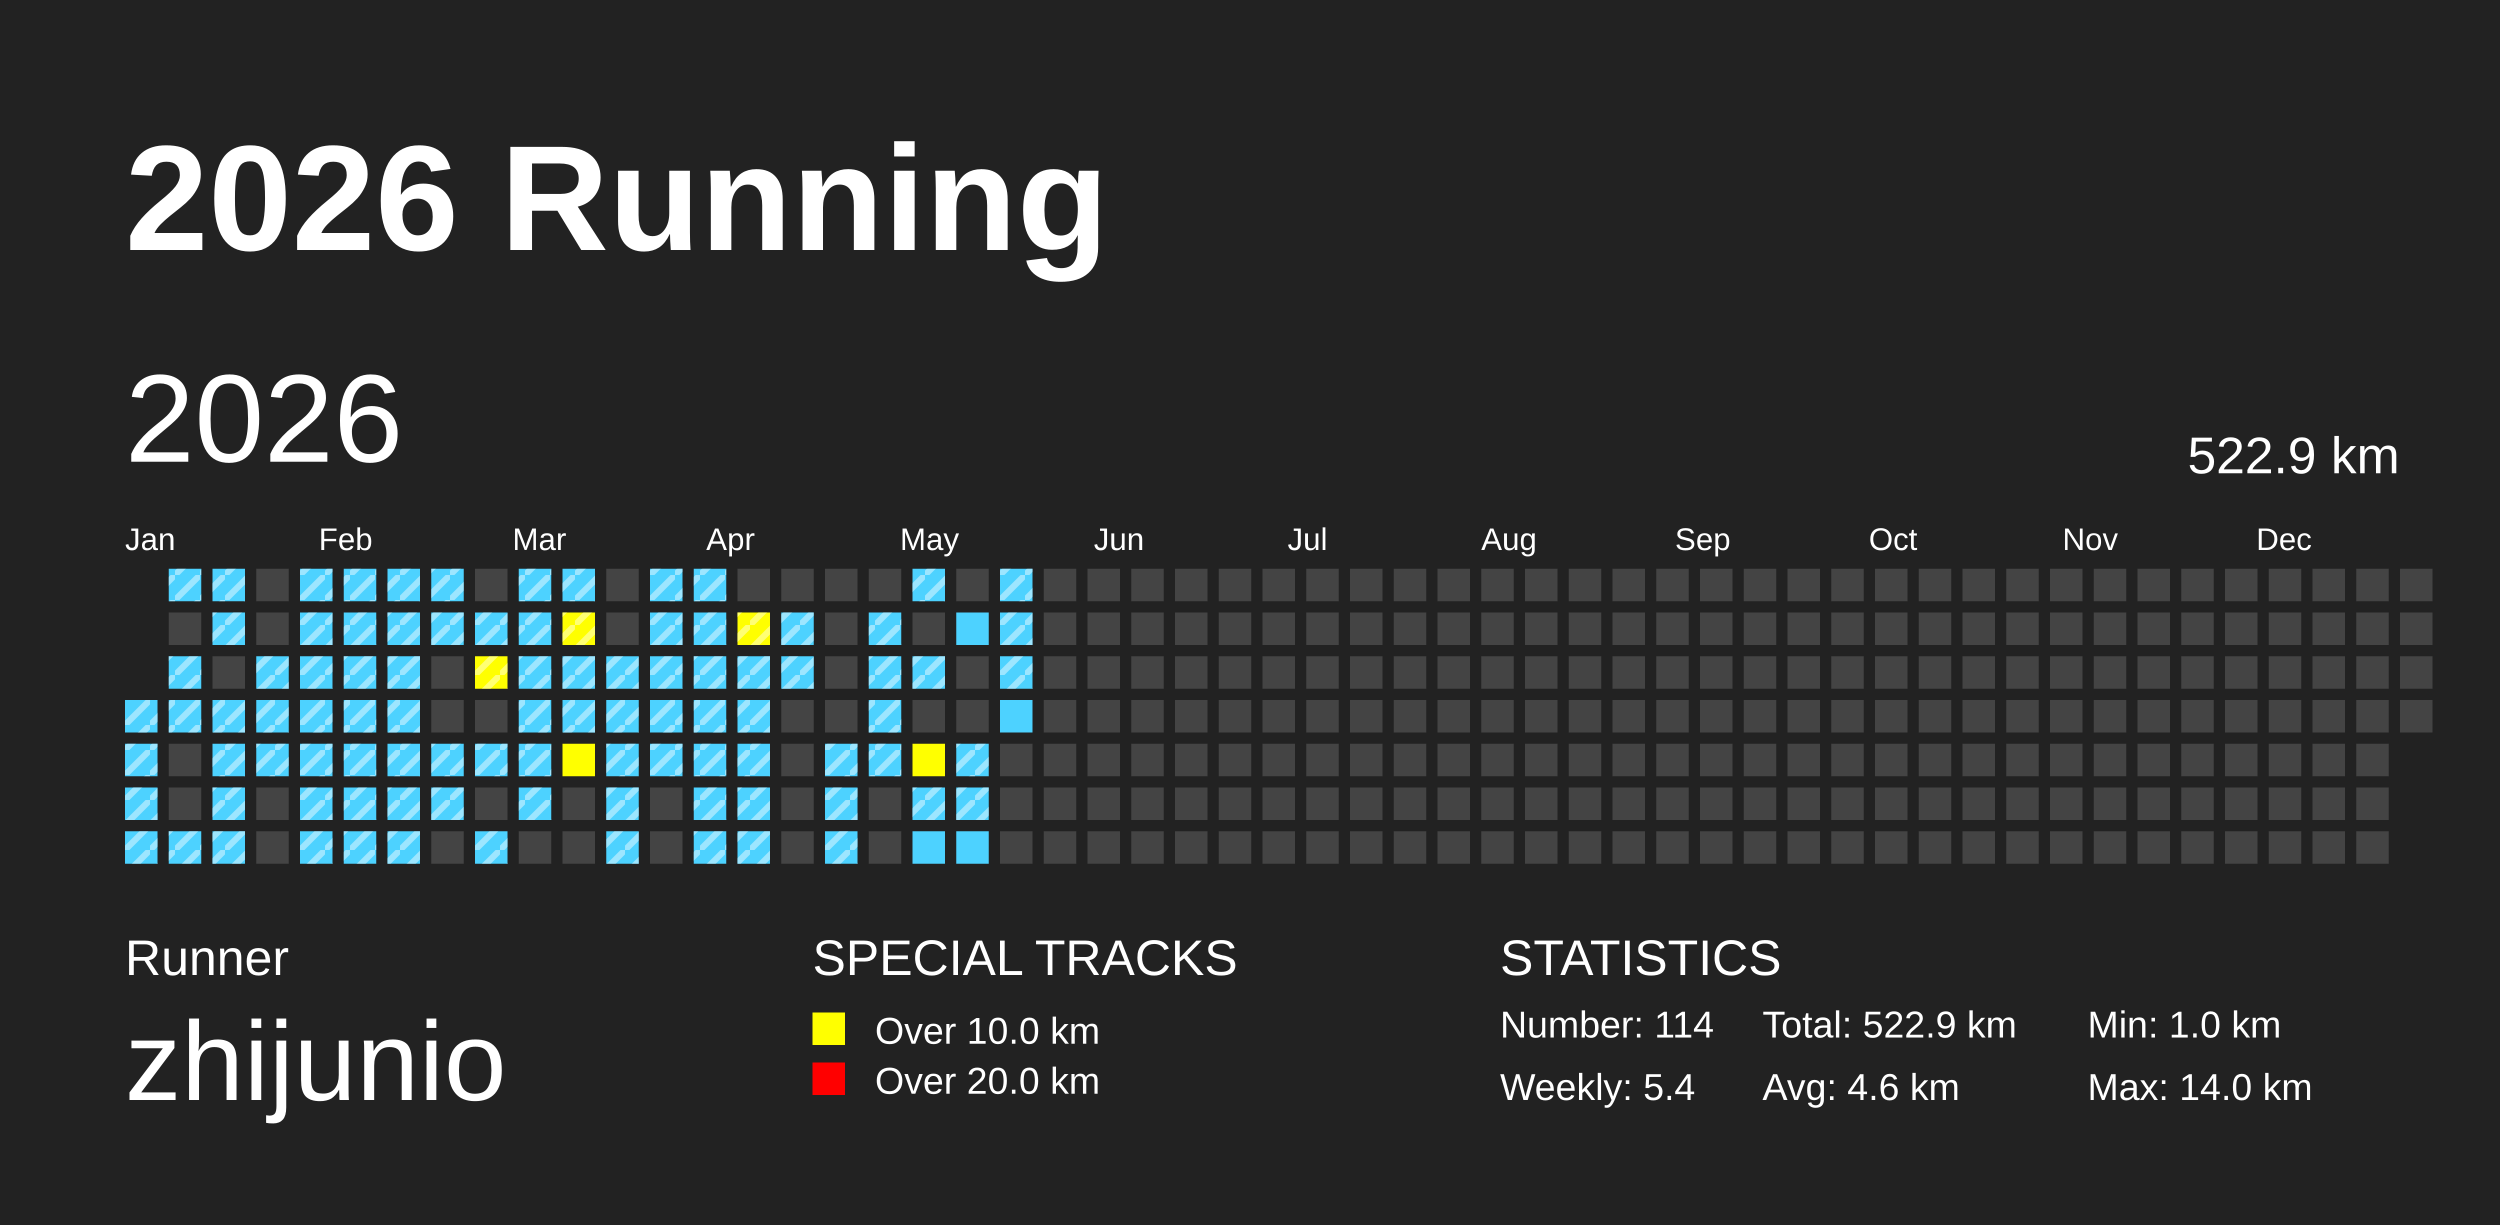
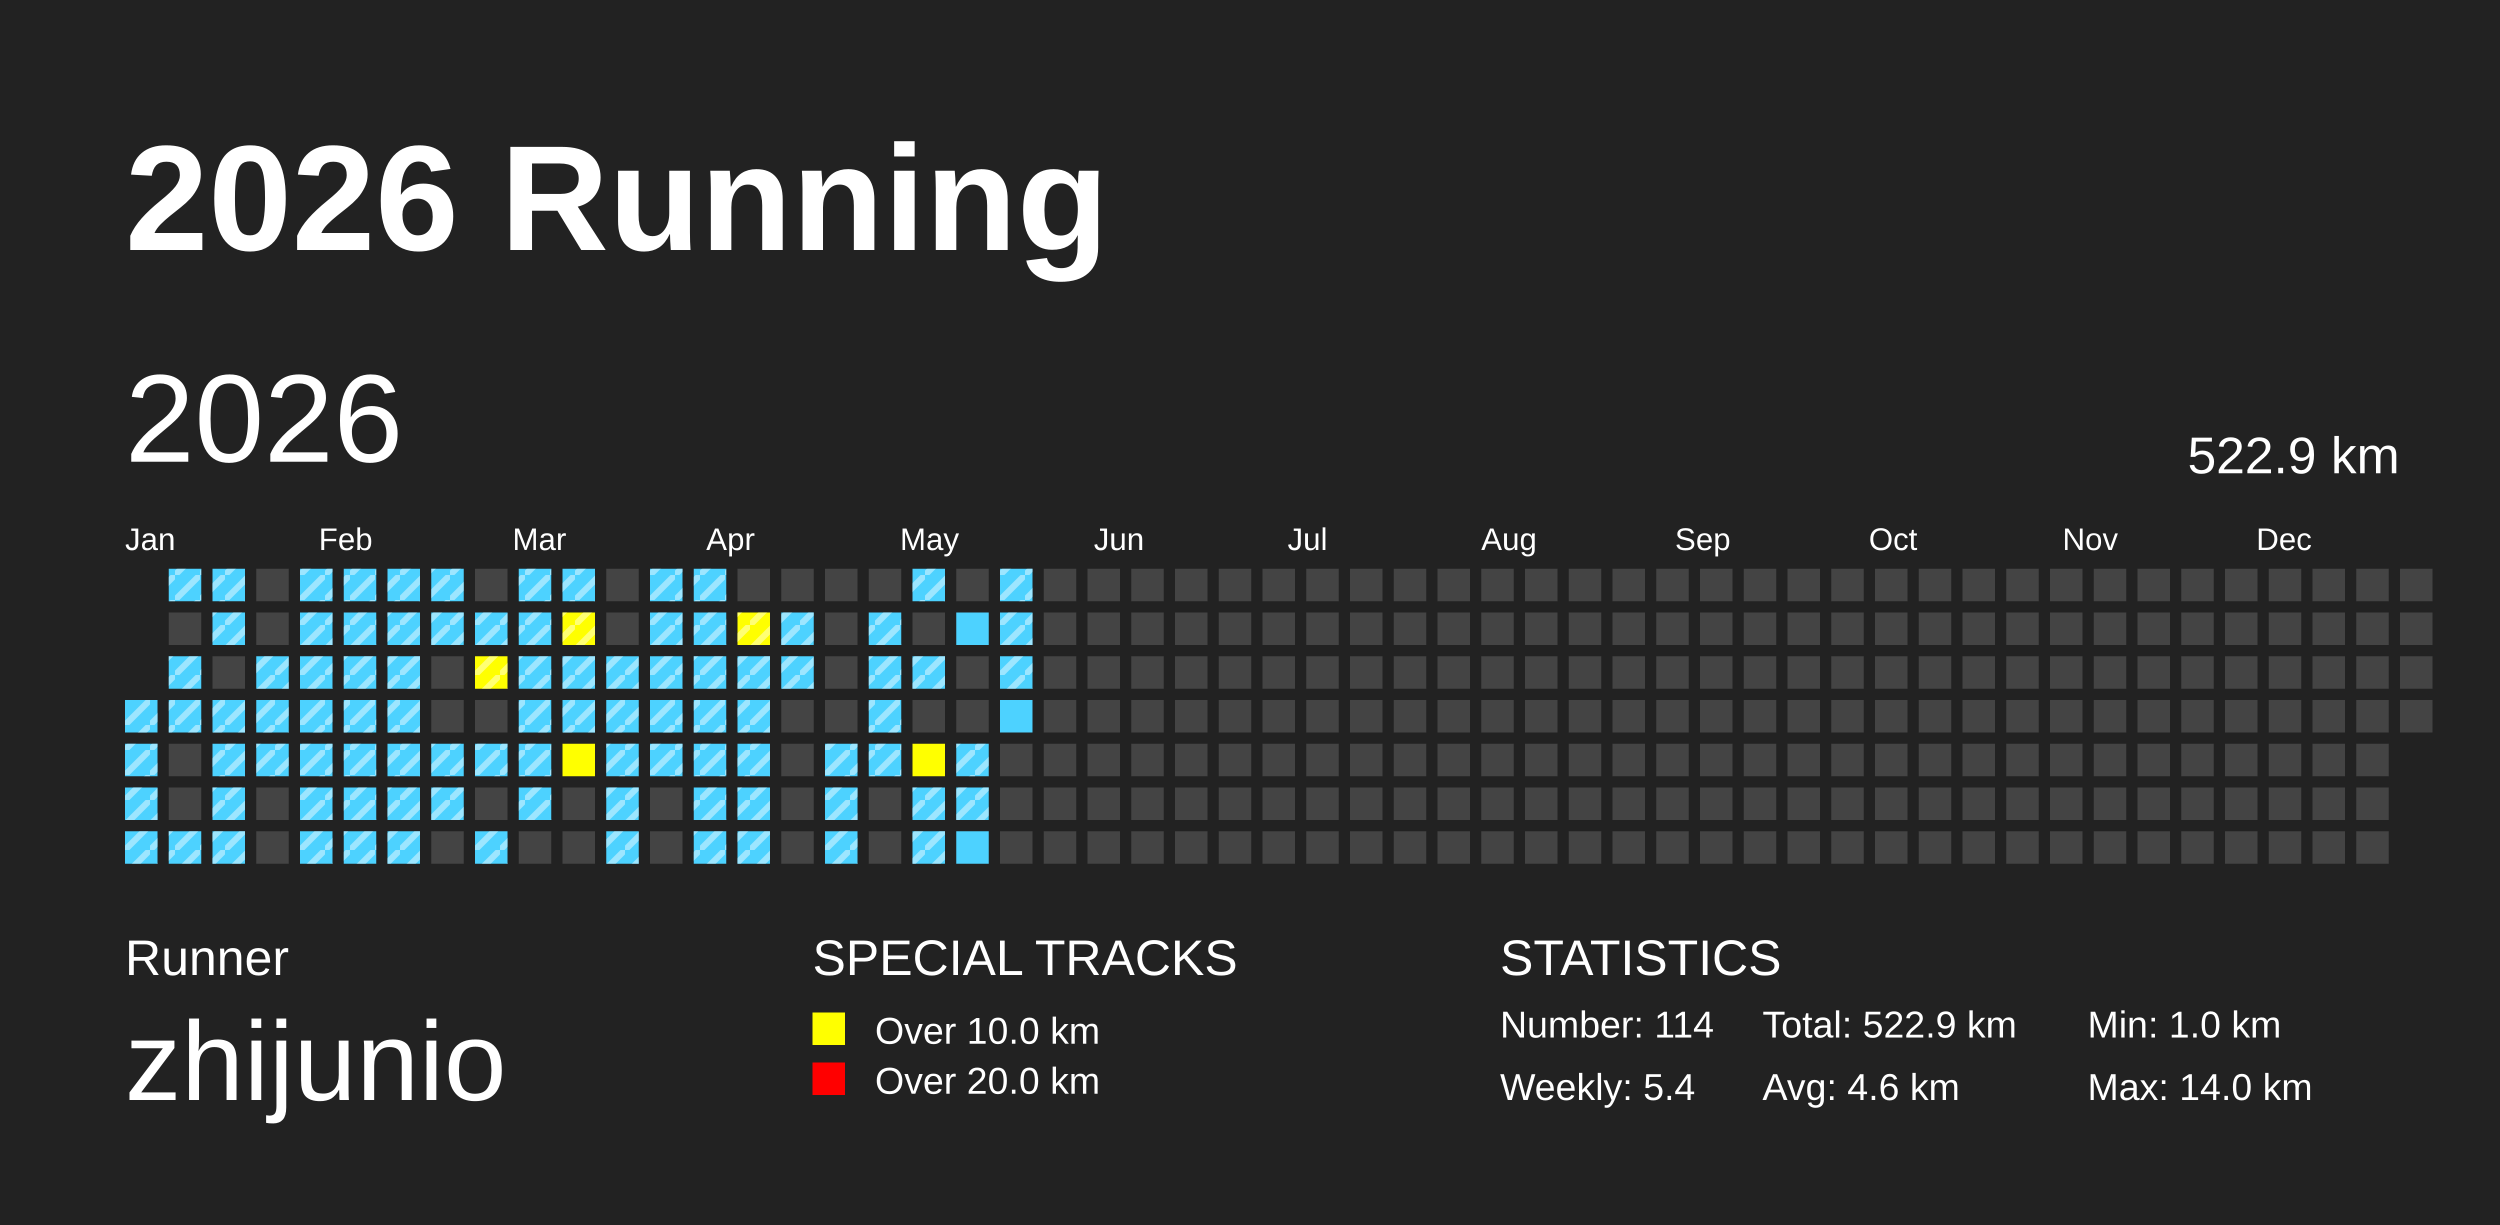
<svg xmlns="http://www.w3.org/2000/svg" baseProfile="full" height="98mm" version="1.1" viewBox="0,0,200,98" width="200mm">
  <defs>
    <pattern height="2" id="indoor-stripe" patternUnits="userSpaceOnUse" width="2">
      <line stroke="white" stroke-opacity="0.45" stroke-width="0.5" x1="0" x2="2" y1="2" y2="0" />
    </pattern>
  </defs>
  <rect fill="#222222" height="98" width="200" x="0" y="0" />
  <text fill="#FFFFFF" style="font-size:12px; font-family:Arial; font-weight:bold;" x="10" y="20">2026 Running</text>
  <text fill="#FFFFFF" style="font-size:4px; font-family:Arial" x="10" y="78">Runner</text>
  <text fill="#FFFFFF" style="font-size:9px; font-family:Arial" x="10" y="88">zhijunio</text>
  <text fill="#FFFFFF" style="font-size:4px; font-family:Arial" x="65" y="78">SPECIAL TRACKS</text>
  <rect fill="yellow" height="2.6" width="2.6" x="65" y="81" />
  <text fill="#FFFFFF" style="font-size:3px; font-family:Arial" x="70" y="83.5">Over 10.0 km</text>
  <rect fill="red" height="2.6" width="2.6" x="65" y="85" />
  <text fill="#FFFFFF" style="font-size:3px; font-family:Arial" x="70" y="87.5">Over 20.0 km</text>
  <text fill="#FFFFFF" style="font-size:4px; font-family:Arial" x="120" y="78">STATISTICS</text>
  <text fill="#FFFFFF" style="font-size:3px; font-family:Arial" x="120" y="83">Number: 114</text>
  <text fill="#FFFFFF" style="font-size:3px; font-family:Arial" x="120" y="88">Weekly: 5.4</text>
  <text fill="#FFFFFF" style="font-size:3px; font-family:Arial" x="141" y="83">Total: 522.9 km</text>
  <text fill="#FFFFFF" style="font-size:3px; font-family:Arial" x="141" y="88">Avg: 4.6 km</text>
  <text fill="#FFFFFF" style="font-size:3px; font-family:Arial" x="167" y="83">Min: 1.0 km</text>
  <text fill="#FFFFFF" style="font-size:3px; font-family:Arial" x="167" y="88">Max: 14.0 km</text>
  <text dominant-baseline="hanging" fill="#FFFFFF" style="font-size:10.0px; font-family:Arial;" x="10" y="30">2026</text>
  <text dominant-baseline="hanging" fill="#FFFFFF" style="font-size:4.125px; font-family:Arial;" x="175" y="35">522.9 km</text>
  <text fill="#FFFFFF" style="font-size:2.5px; font-family:Arial" x="10.0" y="44">Jan</text>
  <text fill="#FFFFFF" style="font-size:2.5px; font-family:Arial" x="25.5" y="44">Feb</text>
  <text fill="#FFFFFF" style="font-size:2.5px; font-family:Arial" x="41.0" y="44">Mar</text>
  <text fill="#FFFFFF" style="font-size:2.5px; font-family:Arial" x="56.5" y="44">Apr</text>
  <text fill="#FFFFFF" style="font-size:2.5px; font-family:Arial" x="72.0" y="44">May</text>
  <text fill="#FFFFFF" style="font-size:2.5px; font-family:Arial" x="87.5" y="44">Jun</text>
  <text fill="#FFFFFF" style="font-size:2.5px; font-family:Arial" x="103.0" y="44">Jul</text>
  <text fill="#FFFFFF" style="font-size:2.5px; font-family:Arial" x="118.5" y="44">Aug</text>
  <text fill="#FFFFFF" style="font-size:2.5px; font-family:Arial" x="134.0" y="44">Sep</text>
  <text fill="#FFFFFF" style="font-size:2.5px; font-family:Arial" x="149.5" y="44">Oct</text>
  <text fill="#FFFFFF" style="font-size:2.5px; font-family:Arial" x="165.0" y="44">Nov</text>
  <text fill="#FFFFFF" style="font-size:2.5px; font-family:Arial" x="180.5" y="44">Dec</text>
  <rect fill="#4DD2FF" height="2.6" width="2.6" x="10.0" y="56.0" />
  <rect fill="url(#indoor-stripe)" height="2.6" style="pointer-events: none;" width="2.6" x="10.0" y="56.0" />
  <rect fill="#4DD2FF" height="2.6" width="2.6" x="10.0" y="59.5" />
  <rect fill="url(#indoor-stripe)" height="2.6" style="pointer-events: none;" width="2.6" x="10.0" y="59.5" />
  <rect fill="#4DD2FF" height="2.6" width="2.6" x="10.0" y="63.0" />
  <rect fill="url(#indoor-stripe)" height="2.6" style="pointer-events: none;" width="2.6" x="10.0" y="63.0" />
  <rect fill="#4DD2FF" height="2.6" width="2.6" x="10.0" y="66.5" />
  <rect fill="url(#indoor-stripe)" height="2.6" style="pointer-events: none;" width="2.6" x="10.0" y="66.5" />
  <rect fill="#4DD2FF" height="2.6" width="2.6" x="13.5" y="45.5" />
  <rect fill="url(#indoor-stripe)" height="2.6" style="pointer-events: none;" width="2.6" x="13.5" y="45.5" />
  <rect fill="#444444" height="2.6" width="2.6" x="13.5" y="49.0" />
  <rect fill="#4DD2FF" height="2.6" width="2.6" x="13.5" y="52.5" />
  <rect fill="url(#indoor-stripe)" height="2.6" style="pointer-events: none;" width="2.6" x="13.5" y="52.5" />
  <rect fill="#4DD2FF" height="2.6" width="2.6" x="13.5" y="56.0" />
  <rect fill="url(#indoor-stripe)" height="2.6" style="pointer-events: none;" width="2.6" x="13.5" y="56.0" />
  <rect fill="#444444" height="2.6" width="2.6" x="13.5" y="59.5" />
  <rect fill="#444444" height="2.6" width="2.6" x="13.5" y="63.0" />
  <rect fill="#4DD2FF" height="2.6" width="2.6" x="13.5" y="66.5" />
  <rect fill="url(#indoor-stripe)" height="2.6" style="pointer-events: none;" width="2.6" x="13.5" y="66.5" />
  <rect fill="#4DD2FF" height="2.6" width="2.6" x="17.0" y="45.5" />
  <rect fill="url(#indoor-stripe)" height="2.6" style="pointer-events: none;" width="2.6" x="17.0" y="45.5" />
  <rect fill="#4DD2FF" height="2.6" width="2.6" x="17.0" y="49.0" />
  <rect fill="url(#indoor-stripe)" height="2.6" style="pointer-events: none;" width="2.6" x="17.0" y="49.0" />
  <rect fill="#444444" height="2.6" width="2.6" x="17.0" y="52.5" />
  <rect fill="#4DD2FF" height="2.6" width="2.6" x="17.0" y="56.0" />
  <rect fill="url(#indoor-stripe)" height="2.6" style="pointer-events: none;" width="2.6" x="17.0" y="56.0" />
  <rect fill="#4DD2FF" height="2.6" width="2.6" x="17.0" y="59.5" />
  <rect fill="url(#indoor-stripe)" height="2.6" style="pointer-events: none;" width="2.6" x="17.0" y="59.5" />
  <rect fill="#4DD2FF" height="2.6" width="2.6" x="17.0" y="63.0" />
  <rect fill="url(#indoor-stripe)" height="2.6" style="pointer-events: none;" width="2.6" x="17.0" y="63.0" />
  <rect fill="#4DD2FF" height="2.6" width="2.6" x="17.0" y="66.5" />
  <rect fill="url(#indoor-stripe)" height="2.6" style="pointer-events: none;" width="2.6" x="17.0" y="66.5" />
  <rect fill="#444444" height="2.6" width="2.6" x="20.5" y="45.5" />
  <rect fill="#444444" height="2.6" width="2.6" x="20.5" y="49.0" />
  <rect fill="#4DD2FF" height="2.6" width="2.6" x="20.5" y="52.5" />
  <rect fill="url(#indoor-stripe)" height="2.6" style="pointer-events: none;" width="2.6" x="20.5" y="52.5" />
  <rect fill="#4DD2FF" height="2.6" width="2.6" x="20.5" y="56.0" />
  <rect fill="url(#indoor-stripe)" height="2.6" style="pointer-events: none;" width="2.6" x="20.5" y="56.0" />
  <rect fill="#4DD2FF" height="2.6" width="2.6" x="20.5" y="59.5" />
  <rect fill="url(#indoor-stripe)" height="2.6" style="pointer-events: none;" width="2.6" x="20.5" y="59.5" />
  <rect fill="#444444" height="2.6" width="2.6" x="20.5" y="63.0" />
  <rect fill="#444444" height="2.6" width="2.6" x="20.5" y="66.5" />
  <rect fill="#4DD2FF" height="2.6" width="2.6" x="24.0" y="45.5" />
  <rect fill="url(#indoor-stripe)" height="2.6" style="pointer-events: none;" width="2.6" x="24.0" y="45.5" />
  <rect fill="#4DD2FF" height="2.6" width="2.6" x="24.0" y="49.0" />
  <rect fill="url(#indoor-stripe)" height="2.6" style="pointer-events: none;" width="2.6" x="24.0" y="49.0" />
  <rect fill="#4DD2FF" height="2.6" width="2.6" x="24.0" y="52.5" />
  <rect fill="url(#indoor-stripe)" height="2.6" style="pointer-events: none;" width="2.6" x="24.0" y="52.5" />
  <rect fill="#4DD2FF" height="2.6" width="2.6" x="24.0" y="56.0" />
  <rect fill="url(#indoor-stripe)" height="2.6" style="pointer-events: none;" width="2.6" x="24.0" y="56.0" />
  <rect fill="#4DD2FF" height="2.6" width="2.6" x="24.0" y="59.5" />
  <rect fill="url(#indoor-stripe)" height="2.6" style="pointer-events: none;" width="2.6" x="24.0" y="59.5" />
  <rect fill="#4DD2FF" height="2.6" width="2.6" x="24.0" y="63.0" />
  <rect fill="url(#indoor-stripe)" height="2.6" style="pointer-events: none;" width="2.6" x="24.0" y="63.0" />
  <rect fill="#4DD2FF" height="2.6" width="2.6" x="24.0" y="66.5" />
  <rect fill="url(#indoor-stripe)" height="2.6" style="pointer-events: none;" width="2.6" x="24.0" y="66.5" />
  <rect fill="#4DD2FF" height="2.6" width="2.6" x="27.5" y="45.5" />
  <rect fill="url(#indoor-stripe)" height="2.6" style="pointer-events: none;" width="2.6" x="27.5" y="45.5" />
  <rect fill="#4DD2FF" height="2.6" width="2.6" x="27.5" y="49.0" />
  <rect fill="url(#indoor-stripe)" height="2.6" style="pointer-events: none;" width="2.6" x="27.5" y="49.0" />
  <rect fill="#4DD2FF" height="2.6" width="2.6" x="27.5" y="52.5" />
  <rect fill="url(#indoor-stripe)" height="2.6" style="pointer-events: none;" width="2.6" x="27.5" y="52.5" />
  <rect fill="#4DD2FF" height="2.6" width="2.6" x="27.5" y="56.0" />
  <rect fill="url(#indoor-stripe)" height="2.6" style="pointer-events: none;" width="2.6" x="27.5" y="56.0" />
  <rect fill="#4DD2FF" height="2.6" width="2.6" x="27.5" y="59.5" />
  <rect fill="url(#indoor-stripe)" height="2.6" style="pointer-events: none;" width="2.6" x="27.5" y="59.5" />
  <rect fill="#4DD2FF" height="2.6" width="2.6" x="27.5" y="63.0" />
  <rect fill="url(#indoor-stripe)" height="2.6" style="pointer-events: none;" width="2.6" x="27.5" y="63.0" />
  <rect fill="#4DD2FF" height="2.6" width="2.6" x="27.5" y="66.5" />
  <rect fill="url(#indoor-stripe)" height="2.6" style="pointer-events: none;" width="2.6" x="27.5" y="66.5" />
  <rect fill="#4DD2FF" height="2.6" width="2.6" x="31.0" y="45.5" />
  <rect fill="url(#indoor-stripe)" height="2.6" style="pointer-events: none;" width="2.6" x="31.0" y="45.5" />
  <rect fill="#4DD2FF" height="2.6" width="2.6" x="31.0" y="49.0" />
  <rect fill="url(#indoor-stripe)" height="2.6" style="pointer-events: none;" width="2.6" x="31.0" y="49.0" />
  <rect fill="#4DD2FF" height="2.6" width="2.6" x="31.0" y="52.5" />
  <rect fill="url(#indoor-stripe)" height="2.6" style="pointer-events: none;" width="2.6" x="31.0" y="52.5" />
  <rect fill="#4DD2FF" height="2.6" width="2.6" x="31.0" y="56.0" />
  <rect fill="url(#indoor-stripe)" height="2.6" style="pointer-events: none;" width="2.6" x="31.0" y="56.0" />
  <rect fill="#4DD2FF" height="2.6" width="2.6" x="31.0" y="59.5" />
  <rect fill="url(#indoor-stripe)" height="2.6" style="pointer-events: none;" width="2.6" x="31.0" y="59.5" />
  <rect fill="#4DD2FF" height="2.6" width="2.6" x="31.0" y="63.0" />
  <rect fill="url(#indoor-stripe)" height="2.6" style="pointer-events: none;" width="2.6" x="31.0" y="63.0" />
  <rect fill="#4DD2FF" height="2.6" width="2.6" x="31.0" y="66.5" />
  <rect fill="url(#indoor-stripe)" height="2.6" style="pointer-events: none;" width="2.6" x="31.0" y="66.5" />
  <rect fill="#4DD2FF" height="2.6" width="2.6" x="34.5" y="45.5" />
  <rect fill="url(#indoor-stripe)" height="2.6" style="pointer-events: none;" width="2.6" x="34.5" y="45.5" />
  <rect fill="#4DD2FF" height="2.6" width="2.6" x="34.5" y="49.0" />
  <rect fill="url(#indoor-stripe)" height="2.6" style="pointer-events: none;" width="2.6" x="34.5" y="49.0" />
  <rect fill="#444444" height="2.6" width="2.6" x="34.5" y="52.5" />
  <rect fill="#444444" height="2.6" width="2.6" x="34.5" y="56.0" />
  <rect fill="#4DD2FF" height="2.6" width="2.6" x="34.5" y="59.5" />
  <rect fill="url(#indoor-stripe)" height="2.6" style="pointer-events: none;" width="2.6" x="34.5" y="59.5" />
  <rect fill="#4DD2FF" height="2.6" width="2.6" x="34.5" y="63.0" />
  <rect fill="url(#indoor-stripe)" height="2.6" style="pointer-events: none;" width="2.6" x="34.5" y="63.0" />
  <rect fill="#444444" height="2.6" width="2.6" x="34.5" y="66.5" />
  <rect fill="#444444" height="2.6" width="2.6" x="38.0" y="45.5" />
  <rect fill="#4DD2FF" height="2.6" width="2.6" x="38.0" y="49.0" />
  <rect fill="url(#indoor-stripe)" height="2.6" style="pointer-events: none;" width="2.6" x="38.0" y="49.0" />
  <rect fill="yellow" height="2.6" width="2.6" x="38.0" y="52.5" />
  <rect fill="url(#indoor-stripe)" height="2.6" style="pointer-events: none;" width="2.6" x="38.0" y="52.5" />
  <rect fill="#444444" height="2.6" width="2.6" x="38.0" y="56.0" />
  <rect fill="#4DD2FF" height="2.6" width="2.6" x="38.0" y="59.5" />
  <rect fill="url(#indoor-stripe)" height="2.6" style="pointer-events: none;" width="2.6" x="38.0" y="59.5" />
  <rect fill="#444444" height="2.6" width="2.6" x="38.0" y="63.0" />
  <rect fill="#4DD2FF" height="2.6" width="2.6" x="38.0" y="66.5" />
  <rect fill="url(#indoor-stripe)" height="2.6" style="pointer-events: none;" width="2.6" x="38.0" y="66.5" />
  <rect fill="#4DD2FF" height="2.6" width="2.6" x="41.5" y="45.5" />
  <rect fill="url(#indoor-stripe)" height="2.6" style="pointer-events: none;" width="2.6" x="41.5" y="45.5" />
  <rect fill="#4DD2FF" height="2.6" width="2.6" x="41.5" y="49.0" />
  <rect fill="url(#indoor-stripe)" height="2.6" style="pointer-events: none;" width="2.6" x="41.5" y="49.0" />
  <rect fill="#4DD2FF" height="2.6" width="2.6" x="41.5" y="52.5" />
  <rect fill="url(#indoor-stripe)" height="2.6" style="pointer-events: none;" width="2.6" x="41.5" y="52.5" />
  <rect fill="#4DD2FF" height="2.6" width="2.6" x="41.5" y="56.0" />
  <rect fill="url(#indoor-stripe)" height="2.6" style="pointer-events: none;" width="2.6" x="41.5" y="56.0" />
  <rect fill="#4DD2FF" height="2.6" width="2.6" x="41.5" y="59.5" />
  <rect fill="url(#indoor-stripe)" height="2.6" style="pointer-events: none;" width="2.6" x="41.5" y="59.5" />
  <rect fill="#4DD2FF" height="2.6" width="2.6" x="41.5" y="63.0" />
  <rect fill="url(#indoor-stripe)" height="2.6" style="pointer-events: none;" width="2.6" x="41.5" y="63.0" />
  <rect fill="#444444" height="2.6" width="2.6" x="41.5" y="66.5" />
  <rect fill="#4DD2FF" height="2.6" width="2.6" x="45.0" y="45.5" />
  <rect fill="url(#indoor-stripe)" height="2.6" style="pointer-events: none;" width="2.6" x="45.0" y="45.5" />
  <rect fill="yellow" height="2.6" width="2.6" x="45.0" y="49.0" />
  <rect fill="url(#indoor-stripe)" height="2.6" style="pointer-events: none;" width="2.6" x="45.0" y="49.0" />
  <rect fill="#4DD2FF" height="2.6" width="2.6" x="45.0" y="52.5" />
  <rect fill="url(#indoor-stripe)" height="2.6" style="pointer-events: none;" width="2.6" x="45.0" y="52.5" />
  <rect fill="#4DD2FF" height="2.6" width="2.6" x="45.0" y="56.0" />
  <rect fill="url(#indoor-stripe)" height="2.6" style="pointer-events: none;" width="2.6" x="45.0" y="56.0" />
  <rect fill="yellow" height="2.6" width="2.6" x="45.0" y="59.5" />
  <rect fill="#444444" height="2.6" width="2.6" x="45.0" y="63.0" />
  <rect fill="#444444" height="2.6" width="2.6" x="45.0" y="66.5" />
  <rect fill="#444444" height="2.6" width="2.6" x="48.5" y="45.5" />
  <rect fill="#444444" height="2.6" width="2.6" x="48.5" y="49.0" />
  <rect fill="#4DD2FF" height="2.6" width="2.6" x="48.5" y="52.5" />
  <rect fill="url(#indoor-stripe)" height="2.6" style="pointer-events: none;" width="2.6" x="48.5" y="52.5" />
  <rect fill="#4DD2FF" height="2.6" width="2.6" x="48.5" y="56.0" />
  <rect fill="url(#indoor-stripe)" height="2.6" style="pointer-events: none;" width="2.6" x="48.5" y="56.0" />
  <rect fill="#4DD2FF" height="2.6" width="2.6" x="48.5" y="59.5" />
  <rect fill="url(#indoor-stripe)" height="2.6" style="pointer-events: none;" width="2.6" x="48.5" y="59.5" />
  <rect fill="#4DD2FF" height="2.6" width="2.6" x="48.5" y="63.0" />
  <rect fill="url(#indoor-stripe)" height="2.6" style="pointer-events: none;" width="2.6" x="48.5" y="63.0" />
  <rect fill="#4DD2FF" height="2.6" width="2.6" x="48.5" y="66.5" />
  <rect fill="url(#indoor-stripe)" height="2.6" style="pointer-events: none;" width="2.6" x="48.5" y="66.5" />
  <rect fill="#4DD2FF" height="2.6" width="2.6" x="52.0" y="45.5" />
  <rect fill="url(#indoor-stripe)" height="2.6" style="pointer-events: none;" width="2.6" x="52.0" y="45.5" />
  <rect fill="#4DD2FF" height="2.6" width="2.6" x="52.0" y="49.0" />
  <rect fill="url(#indoor-stripe)" height="2.6" style="pointer-events: none;" width="2.6" x="52.0" y="49.0" />
  <rect fill="#4DD2FF" height="2.6" width="2.6" x="52.0" y="52.5" />
  <rect fill="url(#indoor-stripe)" height="2.6" style="pointer-events: none;" width="2.6" x="52.0" y="52.5" />
  <rect fill="#4DD2FF" height="2.6" width="2.6" x="52.0" y="56.0" />
  <rect fill="url(#indoor-stripe)" height="2.6" style="pointer-events: none;" width="2.6" x="52.0" y="56.0" />
  <rect fill="#4DD2FF" height="2.6" width="2.6" x="52.0" y="59.5" />
  <rect fill="url(#indoor-stripe)" height="2.6" style="pointer-events: none;" width="2.6" x="52.0" y="59.5" />
  <rect fill="#444444" height="2.6" width="2.6" x="52.0" y="63.0" />
  <rect fill="#444444" height="2.6" width="2.6" x="52.0" y="66.5" />
  <rect fill="#4DD2FF" height="2.6" width="2.6" x="55.5" y="45.5" />
  <rect fill="url(#indoor-stripe)" height="2.6" style="pointer-events: none;" width="2.6" x="55.5" y="45.5" />
  <rect fill="#4DD2FF" height="2.6" width="2.6" x="55.5" y="49.0" />
  <rect fill="url(#indoor-stripe)" height="2.6" style="pointer-events: none;" width="2.6" x="55.5" y="49.0" />
  <rect fill="#4DD2FF" height="2.6" width="2.6" x="55.5" y="52.5" />
  <rect fill="url(#indoor-stripe)" height="2.6" style="pointer-events: none;" width="2.6" x="55.5" y="52.5" />
  <rect fill="#4DD2FF" height="2.6" width="2.6" x="55.5" y="56.0" />
  <rect fill="url(#indoor-stripe)" height="2.6" style="pointer-events: none;" width="2.6" x="55.5" y="56.0" />
  <rect fill="#4DD2FF" height="2.6" width="2.6" x="55.5" y="59.5" />
  <rect fill="url(#indoor-stripe)" height="2.6" style="pointer-events: none;" width="2.6" x="55.5" y="59.5" />
  <rect fill="#4DD2FF" height="2.6" width="2.6" x="55.5" y="63.0" />
  <rect fill="url(#indoor-stripe)" height="2.6" style="pointer-events: none;" width="2.6" x="55.5" y="63.0" />
  <rect fill="#4DD2FF" height="2.6" width="2.6" x="55.5" y="66.5" />
  <rect fill="url(#indoor-stripe)" height="2.6" style="pointer-events: none;" width="2.6" x="55.5" y="66.5" />
  <rect fill="#444444" height="2.6" width="2.6" x="59.0" y="45.5" />
  <rect fill="yellow" height="2.6" width="2.6" x="59.0" y="49.0" />
  <rect fill="url(#indoor-stripe)" height="2.6" style="pointer-events: none;" width="2.6" x="59.0" y="49.0" />
  <rect fill="#4DD2FF" height="2.6" width="2.6" x="59.0" y="52.5" />
  <rect fill="url(#indoor-stripe)" height="2.6" style="pointer-events: none;" width="2.6" x="59.0" y="52.5" />
  <rect fill="#4DD2FF" height="2.6" width="2.6" x="59.0" y="56.0" />
  <rect fill="url(#indoor-stripe)" height="2.6" style="pointer-events: none;" width="2.6" x="59.0" y="56.0" />
  <rect fill="#4DD2FF" height="2.6" width="2.6" x="59.0" y="59.5" />
  <rect fill="url(#indoor-stripe)" height="2.6" style="pointer-events: none;" width="2.6" x="59.0" y="59.5" />
  <rect fill="#4DD2FF" height="2.6" width="2.6" x="59.0" y="63.0" />
  <rect fill="url(#indoor-stripe)" height="2.6" style="pointer-events: none;" width="2.6" x="59.0" y="63.0" />
  <rect fill="#4DD2FF" height="2.6" width="2.6" x="59.0" y="66.5" />
  <rect fill="url(#indoor-stripe)" height="2.6" style="pointer-events: none;" width="2.6" x="59.0" y="66.5" />
  <rect fill="#444444" height="2.6" width="2.6" x="62.5" y="45.5" />
  <rect fill="#4DD2FF" height="2.6" width="2.6" x="62.5" y="49.0" />
  <rect fill="url(#indoor-stripe)" height="2.6" style="pointer-events: none;" width="2.6" x="62.5" y="49.0" />
  <rect fill="#4DD2FF" height="2.6" width="2.6" x="62.5" y="52.5" />
  <rect fill="url(#indoor-stripe)" height="2.6" style="pointer-events: none;" width="2.6" x="62.5" y="52.5" />
  <rect fill="#444444" height="2.6" width="2.6" x="62.5" y="56.0" />
  <rect fill="#444444" height="2.6" width="2.6" x="62.5" y="59.5" />
  <rect fill="#444444" height="2.6" width="2.6" x="62.5" y="63.0" />
  <rect fill="#444444" height="2.6" width="2.6" x="62.5" y="66.5" />
  <rect fill="#444444" height="2.6" width="2.6" x="66.0" y="45.5" />
  <rect fill="#444444" height="2.6" width="2.6" x="66.0" y="49.0" />
  <rect fill="#444444" height="2.6" width="2.6" x="66.0" y="52.5" />
  <rect fill="#444444" height="2.6" width="2.6" x="66.0" y="56.0" />
  <rect fill="#4DD2FF" height="2.6" width="2.6" x="66.0" y="59.5" />
  <rect fill="url(#indoor-stripe)" height="2.6" style="pointer-events: none;" width="2.6" x="66.0" y="59.5" />
  <rect fill="#4DD2FF" height="2.6" width="2.6" x="66.0" y="63.0" />
  <rect fill="url(#indoor-stripe)" height="2.6" style="pointer-events: none;" width="2.6" x="66.0" y="63.0" />
  <rect fill="#4DD2FF" height="2.6" width="2.6" x="66.0" y="66.5" />
  <rect fill="url(#indoor-stripe)" height="2.6" style="pointer-events: none;" width="2.6" x="66.0" y="66.5" />
  <rect fill="#444444" height="2.6" width="2.6" x="69.5" y="45.5" />
  <rect fill="#4DD2FF" height="2.6" width="2.6" x="69.5" y="49.0" />
  <rect fill="url(#indoor-stripe)" height="2.6" style="pointer-events: none;" width="2.6" x="69.5" y="49.0" />
  <rect fill="#4DD2FF" height="2.6" width="2.6" x="69.5" y="52.5" />
  <rect fill="url(#indoor-stripe)" height="2.6" style="pointer-events: none;" width="2.6" x="69.5" y="52.5" />
  <rect fill="#4DD2FF" height="2.6" width="2.6" x="69.5" y="56.0" />
  <rect fill="url(#indoor-stripe)" height="2.6" style="pointer-events: none;" width="2.6" x="69.5" y="56.0" />
  <rect fill="#4DD2FF" height="2.6" width="2.6" x="69.5" y="59.5" />
  <rect fill="url(#indoor-stripe)" height="2.6" style="pointer-events: none;" width="2.6" x="69.5" y="59.5" />
  <rect fill="#444444" height="2.6" width="2.6" x="69.5" y="63.0" />
  <rect fill="#444444" height="2.6" width="2.6" x="69.5" y="66.5" />
  <rect fill="#4DD2FF" height="2.6" width="2.6" x="73.0" y="45.5" />
  <rect fill="url(#indoor-stripe)" height="2.6" style="pointer-events: none;" width="2.6" x="73.0" y="45.5" />
  <rect fill="#444444" height="2.6" width="2.6" x="73.0" y="49.0" />
  <rect fill="#4DD2FF" height="2.6" width="2.6" x="73.0" y="52.5" />
  <rect fill="url(#indoor-stripe)" height="2.6" style="pointer-events: none;" width="2.6" x="73.0" y="52.5" />
  <rect fill="#444444" height="2.6" width="2.6" x="73.0" y="56.0" />
  <rect fill="yellow" height="2.6" width="2.6" x="73.0" y="59.5" />
  <rect fill="#4DD2FF" height="2.6" width="2.6" x="73.0" y="63.0" />
  <rect fill="url(#indoor-stripe)" height="2.6" style="pointer-events: none;" width="2.6" x="73.0" y="63.0" />
  <rect fill="#4DD2FF" height="2.6" width="2.6" x="73.0" y="66.5" />
+   <rect fill="url(#indoor-stripe)" height="2.6" style="pointer-events: none;" width="2.6" x="73.0" y="66.5" />
  <rect fill="#444444" height="2.6" width="2.6" x="76.5" y="45.5" />
  <rect fill="#4DD2FF" height="2.6" width="2.6" x="76.5" y="49.0" />
  <rect fill="#444444" height="2.6" width="2.6" x="76.5" y="52.5" />
  <rect fill="#444444" height="2.6" width="2.6" x="76.5" y="56.0" />
  <rect fill="#4DD2FF" height="2.6" width="2.6" x="76.5" y="59.5" />
  <rect fill="url(#indoor-stripe)" height="2.6" style="pointer-events: none;" width="2.6" x="76.5" y="59.5" />
  <rect fill="#4DD2FF" height="2.6" width="2.6" x="76.5" y="63.0" />
  <rect fill="url(#indoor-stripe)" height="2.6" style="pointer-events: none;" width="2.6" x="76.5" y="63.0" />
  <rect fill="#4DD2FF" height="2.6" width="2.6" x="76.5" y="66.5" />
  <rect fill="#4DD2FF" height="2.6" width="2.6" x="80.0" y="45.5" />
  <rect fill="url(#indoor-stripe)" height="2.6" style="pointer-events: none;" width="2.6" x="80.0" y="45.5" />
  <rect fill="#4DD2FF" height="2.6" width="2.6" x="80.0" y="49.0" />
  <rect fill="url(#indoor-stripe)" height="2.6" style="pointer-events: none;" width="2.6" x="80.0" y="49.0" />
  <rect fill="#4DD2FF" height="2.6" width="2.6" x="80.0" y="52.5" />
  <rect fill="url(#indoor-stripe)" height="2.6" style="pointer-events: none;" width="2.6" x="80.0" y="52.5" />
  <rect fill="#4DD2FF" height="2.6" width="2.6" x="80.0" y="56.0" />
  <rect fill="#444444" height="2.6" width="2.6" x="80.0" y="59.5" />
  <rect fill="#444444" height="2.6" width="2.6" x="80.0" y="63.0" />
  <rect fill="#444444" height="2.6" width="2.6" x="80.0" y="66.5" />
  <rect fill="#444444" height="2.6" width="2.6" x="83.5" y="45.5" />
  <rect fill="#444444" height="2.6" width="2.6" x="83.5" y="49.0" />
  <rect fill="#444444" height="2.6" width="2.6" x="83.5" y="52.5" />
  <rect fill="#444444" height="2.6" width="2.6" x="83.5" y="56.0" />
  <rect fill="#444444" height="2.6" width="2.6" x="83.5" y="59.5" />
  <rect fill="#444444" height="2.6" width="2.6" x="83.5" y="63.0" />
  <rect fill="#444444" height="2.6" width="2.6" x="83.5" y="66.5" />
  <rect fill="#444444" height="2.6" width="2.6" x="87.0" y="45.5" />
  <rect fill="#444444" height="2.6" width="2.6" x="87.0" y="49.0" />
  <rect fill="#444444" height="2.6" width="2.6" x="87.0" y="52.5" />
  <rect fill="#444444" height="2.6" width="2.6" x="87.0" y="56.0" />
  <rect fill="#444444" height="2.6" width="2.6" x="87.0" y="59.5" />
  <rect fill="#444444" height="2.6" width="2.6" x="87.0" y="63.0" />
  <rect fill="#444444" height="2.6" width="2.6" x="87.0" y="66.5" />
  <rect fill="#444444" height="2.6" width="2.6" x="90.5" y="45.5" />
  <rect fill="#444444" height="2.6" width="2.6" x="90.5" y="49.0" />
  <rect fill="#444444" height="2.6" width="2.6" x="90.5" y="52.5" />
  <rect fill="#444444" height="2.6" width="2.6" x="90.5" y="56.0" />
  <rect fill="#444444" height="2.6" width="2.6" x="90.5" y="59.5" />
  <rect fill="#444444" height="2.6" width="2.6" x="90.5" y="63.0" />
  <rect fill="#444444" height="2.6" width="2.6" x="90.5" y="66.5" />
  <rect fill="#444444" height="2.6" width="2.6" x="94.0" y="45.5" />
  <rect fill="#444444" height="2.6" width="2.6" x="94.0" y="49.0" />
  <rect fill="#444444" height="2.6" width="2.6" x="94.0" y="52.5" />
  <rect fill="#444444" height="2.6" width="2.6" x="94.0" y="56.0" />
  <rect fill="#444444" height="2.6" width="2.6" x="94.0" y="59.5" />
  <rect fill="#444444" height="2.6" width="2.6" x="94.0" y="63.0" />
  <rect fill="#444444" height="2.6" width="2.6" x="94.0" y="66.5" />
  <rect fill="#444444" height="2.6" width="2.6" x="97.5" y="45.5" />
  <rect fill="#444444" height="2.6" width="2.6" x="97.5" y="49.0" />
  <rect fill="#444444" height="2.6" width="2.6" x="97.5" y="52.5" />
  <rect fill="#444444" height="2.6" width="2.6" x="97.5" y="56.0" />
  <rect fill="#444444" height="2.6" width="2.6" x="97.5" y="59.5" />
  <rect fill="#444444" height="2.6" width="2.6" x="97.5" y="63.0" />
  <rect fill="#444444" height="2.6" width="2.6" x="97.5" y="66.5" />
  <rect fill="#444444" height="2.6" width="2.6" x="101.0" y="45.5" />
  <rect fill="#444444" height="2.6" width="2.6" x="101.0" y="49.0" />
  <rect fill="#444444" height="2.6" width="2.6" x="101.0" y="52.5" />
  <rect fill="#444444" height="2.6" width="2.6" x="101.0" y="56.0" />
  <rect fill="#444444" height="2.6" width="2.6" x="101.0" y="59.5" />
  <rect fill="#444444" height="2.6" width="2.6" x="101.0" y="63.0" />
  <rect fill="#444444" height="2.6" width="2.6" x="101.0" y="66.5" />
  <rect fill="#444444" height="2.6" width="2.6" x="104.5" y="45.5" />
  <rect fill="#444444" height="2.6" width="2.6" x="104.5" y="49.0" />
  <rect fill="#444444" height="2.6" width="2.6" x="104.5" y="52.5" />
  <rect fill="#444444" height="2.6" width="2.6" x="104.5" y="56.0" />
  <rect fill="#444444" height="2.6" width="2.6" x="104.5" y="59.5" />
  <rect fill="#444444" height="2.6" width="2.6" x="104.5" y="63.0" />
  <rect fill="#444444" height="2.6" width="2.6" x="104.5" y="66.5" />
  <rect fill="#444444" height="2.6" width="2.6" x="108.0" y="45.5" />
  <rect fill="#444444" height="2.6" width="2.6" x="108.0" y="49.0" />
  <rect fill="#444444" height="2.6" width="2.6" x="108.0" y="52.5" />
  <rect fill="#444444" height="2.6" width="2.6" x="108.0" y="56.0" />
  <rect fill="#444444" height="2.6" width="2.6" x="108.0" y="59.5" />
  <rect fill="#444444" height="2.6" width="2.6" x="108.0" y="63.0" />
  <rect fill="#444444" height="2.6" width="2.6" x="108.0" y="66.5" />
  <rect fill="#444444" height="2.6" width="2.6" x="111.5" y="45.5" />
  <rect fill="#444444" height="2.6" width="2.6" x="111.5" y="49.0" />
  <rect fill="#444444" height="2.6" width="2.6" x="111.5" y="52.5" />
  <rect fill="#444444" height="2.6" width="2.6" x="111.5" y="56.0" />
  <rect fill="#444444" height="2.6" width="2.6" x="111.5" y="59.5" />
  <rect fill="#444444" height="2.6" width="2.6" x="111.5" y="63.0" />
  <rect fill="#444444" height="2.6" width="2.6" x="111.5" y="66.5" />
  <rect fill="#444444" height="2.6" width="2.6" x="115.0" y="45.5" />
  <rect fill="#444444" height="2.6" width="2.6" x="115.0" y="49.0" />
  <rect fill="#444444" height="2.6" width="2.6" x="115.0" y="52.5" />
  <rect fill="#444444" height="2.6" width="2.6" x="115.0" y="56.0" />
  <rect fill="#444444" height="2.6" width="2.6" x="115.0" y="59.5" />
  <rect fill="#444444" height="2.6" width="2.6" x="115.0" y="63.0" />
  <rect fill="#444444" height="2.6" width="2.6" x="115.0" y="66.5" />
  <rect fill="#444444" height="2.6" width="2.6" x="118.5" y="45.5" />
  <rect fill="#444444" height="2.6" width="2.6" x="118.5" y="49.0" />
  <rect fill="#444444" height="2.6" width="2.6" x="118.5" y="52.5" />
  <rect fill="#444444" height="2.6" width="2.6" x="118.5" y="56.0" />
  <rect fill="#444444" height="2.6" width="2.6" x="118.5" y="59.5" />
  <rect fill="#444444" height="2.6" width="2.6" x="118.5" y="63.0" />
  <rect fill="#444444" height="2.6" width="2.6" x="118.5" y="66.5" />
  <rect fill="#444444" height="2.6" width="2.6" x="122.0" y="45.5" />
  <rect fill="#444444" height="2.6" width="2.6" x="122.0" y="49.0" />
  <rect fill="#444444" height="2.6" width="2.6" x="122.0" y="52.5" />
  <rect fill="#444444" height="2.6" width="2.6" x="122.0" y="56.0" />
  <rect fill="#444444" height="2.6" width="2.6" x="122.0" y="59.5" />
  <rect fill="#444444" height="2.6" width="2.6" x="122.0" y="63.0" />
  <rect fill="#444444" height="2.6" width="2.6" x="122.0" y="66.5" />
  <rect fill="#444444" height="2.6" width="2.6" x="125.5" y="45.5" />
  <rect fill="#444444" height="2.6" width="2.6" x="125.5" y="49.0" />
  <rect fill="#444444" height="2.6" width="2.6" x="125.5" y="52.5" />
  <rect fill="#444444" height="2.6" width="2.6" x="125.5" y="56.0" />
  <rect fill="#444444" height="2.6" width="2.6" x="125.5" y="59.5" />
  <rect fill="#444444" height="2.6" width="2.6" x="125.5" y="63.0" />
  <rect fill="#444444" height="2.6" width="2.6" x="125.5" y="66.5" />
  <rect fill="#444444" height="2.6" width="2.6" x="129.0" y="45.5" />
  <rect fill="#444444" height="2.6" width="2.6" x="129.0" y="49.0" />
  <rect fill="#444444" height="2.6" width="2.6" x="129.0" y="52.5" />
  <rect fill="#444444" height="2.6" width="2.6" x="129.0" y="56.0" />
  <rect fill="#444444" height="2.6" width="2.6" x="129.0" y="59.5" />
  <rect fill="#444444" height="2.6" width="2.6" x="129.0" y="63.0" />
  <rect fill="#444444" height="2.6" width="2.6" x="129.0" y="66.5" />
  <rect fill="#444444" height="2.6" width="2.6" x="132.5" y="45.5" />
  <rect fill="#444444" height="2.6" width="2.6" x="132.5" y="49.0" />
  <rect fill="#444444" height="2.6" width="2.6" x="132.5" y="52.5" />
  <rect fill="#444444" height="2.6" width="2.6" x="132.5" y="56.0" />
  <rect fill="#444444" height="2.6" width="2.6" x="132.5" y="59.5" />
  <rect fill="#444444" height="2.6" width="2.6" x="132.5" y="63.0" />
  <rect fill="#444444" height="2.6" width="2.6" x="132.5" y="66.5" />
  <rect fill="#444444" height="2.6" width="2.6" x="136.0" y="45.5" />
  <rect fill="#444444" height="2.6" width="2.6" x="136.0" y="49.0" />
  <rect fill="#444444" height="2.6" width="2.6" x="136.0" y="52.5" />
  <rect fill="#444444" height="2.6" width="2.6" x="136.0" y="56.0" />
  <rect fill="#444444" height="2.6" width="2.6" x="136.0" y="59.5" />
  <rect fill="#444444" height="2.6" width="2.6" x="136.0" y="63.0" />
  <rect fill="#444444" height="2.6" width="2.6" x="136.0" y="66.5" />
  <rect fill="#444444" height="2.6" width="2.6" x="139.5" y="45.5" />
  <rect fill="#444444" height="2.6" width="2.6" x="139.5" y="49.0" />
  <rect fill="#444444" height="2.6" width="2.6" x="139.5" y="52.5" />
  <rect fill="#444444" height="2.6" width="2.6" x="139.5" y="56.0" />
  <rect fill="#444444" height="2.6" width="2.6" x="139.5" y="59.5" />
  <rect fill="#444444" height="2.6" width="2.6" x="139.5" y="63.0" />
  <rect fill="#444444" height="2.6" width="2.6" x="139.5" y="66.5" />
  <rect fill="#444444" height="2.6" width="2.6" x="143.0" y="45.5" />
  <rect fill="#444444" height="2.6" width="2.6" x="143.0" y="49.0" />
  <rect fill="#444444" height="2.6" width="2.6" x="143.0" y="52.5" />
  <rect fill="#444444" height="2.6" width="2.6" x="143.0" y="56.0" />
  <rect fill="#444444" height="2.6" width="2.6" x="143.0" y="59.5" />
  <rect fill="#444444" height="2.6" width="2.6" x="143.0" y="63.0" />
  <rect fill="#444444" height="2.6" width="2.6" x="143.0" y="66.5" />
  <rect fill="#444444" height="2.6" width="2.6" x="146.5" y="45.5" />
  <rect fill="#444444" height="2.6" width="2.6" x="146.5" y="49.0" />
  <rect fill="#444444" height="2.6" width="2.6" x="146.5" y="52.5" />
  <rect fill="#444444" height="2.6" width="2.6" x="146.5" y="56.0" />
  <rect fill="#444444" height="2.6" width="2.6" x="146.5" y="59.5" />
  <rect fill="#444444" height="2.6" width="2.6" x="146.5" y="63.0" />
  <rect fill="#444444" height="2.6" width="2.6" x="146.5" y="66.5" />
  <rect fill="#444444" height="2.6" width="2.6" x="150.0" y="45.5" />
  <rect fill="#444444" height="2.6" width="2.6" x="150.0" y="49.0" />
  <rect fill="#444444" height="2.6" width="2.6" x="150.0" y="52.5" />
  <rect fill="#444444" height="2.6" width="2.6" x="150.0" y="56.0" />
  <rect fill="#444444" height="2.6" width="2.6" x="150.0" y="59.5" />
  <rect fill="#444444" height="2.6" width="2.6" x="150.0" y="63.0" />
  <rect fill="#444444" height="2.6" width="2.6" x="150.0" y="66.5" />
  <rect fill="#444444" height="2.6" width="2.6" x="153.5" y="45.5" />
  <rect fill="#444444" height="2.6" width="2.6" x="153.5" y="49.0" />
  <rect fill="#444444" height="2.6" width="2.6" x="153.5" y="52.5" />
  <rect fill="#444444" height="2.6" width="2.6" x="153.5" y="56.0" />
  <rect fill="#444444" height="2.6" width="2.6" x="153.5" y="59.5" />
  <rect fill="#444444" height="2.6" width="2.6" x="153.5" y="63.0" />
  <rect fill="#444444" height="2.6" width="2.6" x="153.5" y="66.5" />
  <rect fill="#444444" height="2.6" width="2.6" x="157.0" y="45.5" />
  <rect fill="#444444" height="2.6" width="2.6" x="157.0" y="49.0" />
  <rect fill="#444444" height="2.6" width="2.6" x="157.0" y="52.5" />
  <rect fill="#444444" height="2.6" width="2.6" x="157.0" y="56.0" />
  <rect fill="#444444" height="2.6" width="2.6" x="157.0" y="59.5" />
  <rect fill="#444444" height="2.6" width="2.6" x="157.0" y="63.0" />
  <rect fill="#444444" height="2.6" width="2.6" x="157.0" y="66.5" />
  <rect fill="#444444" height="2.6" width="2.6" x="160.5" y="45.5" />
  <rect fill="#444444" height="2.6" width="2.6" x="160.5" y="49.0" />
  <rect fill="#444444" height="2.6" width="2.6" x="160.5" y="52.5" />
  <rect fill="#444444" height="2.6" width="2.6" x="160.5" y="56.0" />
  <rect fill="#444444" height="2.6" width="2.6" x="160.5" y="59.5" />
  <rect fill="#444444" height="2.6" width="2.6" x="160.5" y="63.0" />
  <rect fill="#444444" height="2.6" width="2.6" x="160.5" y="66.5" />
  <rect fill="#444444" height="2.6" width="2.6" x="164.0" y="45.5" />
  <rect fill="#444444" height="2.6" width="2.6" x="164.0" y="49.0" />
  <rect fill="#444444" height="2.6" width="2.6" x="164.0" y="52.5" />
  <rect fill="#444444" height="2.6" width="2.6" x="164.0" y="56.0" />
  <rect fill="#444444" height="2.6" width="2.6" x="164.0" y="59.5" />
  <rect fill="#444444" height="2.6" width="2.6" x="164.0" y="63.0" />
  <rect fill="#444444" height="2.6" width="2.6" x="164.0" y="66.5" />
  <rect fill="#444444" height="2.6" width="2.6" x="167.5" y="45.5" />
  <rect fill="#444444" height="2.6" width="2.6" x="167.5" y="49.0" />
  <rect fill="#444444" height="2.6" width="2.6" x="167.5" y="52.5" />
  <rect fill="#444444" height="2.6" width="2.6" x="167.5" y="56.0" />
  <rect fill="#444444" height="2.6" width="2.6" x="167.5" y="59.5" />
  <rect fill="#444444" height="2.6" width="2.6" x="167.5" y="63.0" />
  <rect fill="#444444" height="2.6" width="2.6" x="167.5" y="66.5" />
  <rect fill="#444444" height="2.6" width="2.6" x="171.0" y="45.5" />
  <rect fill="#444444" height="2.6" width="2.6" x="171.0" y="49.0" />
  <rect fill="#444444" height="2.6" width="2.6" x="171.0" y="52.5" />
  <rect fill="#444444" height="2.6" width="2.6" x="171.0" y="56.0" />
  <rect fill="#444444" height="2.6" width="2.6" x="171.0" y="59.5" />
  <rect fill="#444444" height="2.6" width="2.6" x="171.0" y="63.0" />
  <rect fill="#444444" height="2.6" width="2.6" x="171.0" y="66.5" />
  <rect fill="#444444" height="2.6" width="2.6" x="174.5" y="45.5" />
  <rect fill="#444444" height="2.6" width="2.6" x="174.5" y="49.0" />
  <rect fill="#444444" height="2.6" width="2.6" x="174.5" y="52.5" />
  <rect fill="#444444" height="2.6" width="2.6" x="174.5" y="56.0" />
  <rect fill="#444444" height="2.6" width="2.6" x="174.5" y="59.5" />
  <rect fill="#444444" height="2.6" width="2.6" x="174.5" y="63.0" />
  <rect fill="#444444" height="2.6" width="2.6" x="174.5" y="66.5" />
  <rect fill="#444444" height="2.6" width="2.6" x="178.0" y="45.5" />
  <rect fill="#444444" height="2.6" width="2.6" x="178.0" y="49.0" />
  <rect fill="#444444" height="2.6" width="2.6" x="178.0" y="52.5" />
  <rect fill="#444444" height="2.6" width="2.6" x="178.0" y="56.0" />
  <rect fill="#444444" height="2.6" width="2.6" x="178.0" y="59.5" />
  <rect fill="#444444" height="2.6" width="2.6" x="178.0" y="63.0" />
  <rect fill="#444444" height="2.6" width="2.6" x="178.0" y="66.5" />
  <rect fill="#444444" height="2.6" width="2.6" x="181.5" y="45.5" />
  <rect fill="#444444" height="2.6" width="2.6" x="181.5" y="49.0" />
  <rect fill="#444444" height="2.6" width="2.6" x="181.5" y="52.5" />
  <rect fill="#444444" height="2.6" width="2.6" x="181.5" y="56.0" />
  <rect fill="#444444" height="2.6" width="2.6" x="181.5" y="59.5" />
  <rect fill="#444444" height="2.6" width="2.6" x="181.5" y="63.0" />
  <rect fill="#444444" height="2.6" width="2.6" x="181.5" y="66.5" />
  <rect fill="#444444" height="2.6" width="2.6" x="185.0" y="45.5" />
  <rect fill="#444444" height="2.6" width="2.6" x="185.0" y="49.0" />
  <rect fill="#444444" height="2.6" width="2.6" x="185.0" y="52.5" />
  <rect fill="#444444" height="2.6" width="2.6" x="185.0" y="56.0" />
  <rect fill="#444444" height="2.6" width="2.6" x="185.0" y="59.5" />
  <rect fill="#444444" height="2.6" width="2.6" x="185.0" y="63.0" />
  <rect fill="#444444" height="2.6" width="2.6" x="185.0" y="66.5" />
  <rect fill="#444444" height="2.6" width="2.6" x="188.5" y="45.5" />
  <rect fill="#444444" height="2.6" width="2.6" x="188.5" y="49.0" />
  <rect fill="#444444" height="2.6" width="2.6" x="188.5" y="52.5" />
  <rect fill="#444444" height="2.6" width="2.6" x="188.5" y="56.0" />
  <rect fill="#444444" height="2.6" width="2.6" x="188.5" y="59.5" />
  <rect fill="#444444" height="2.6" width="2.6" x="188.5" y="63.0" />
  <rect fill="#444444" height="2.6" width="2.6" x="188.5" y="66.5" />
  <rect fill="#444444" height="2.6" width="2.6" x="192.0" y="45.5" />
  <rect fill="#444444" height="2.6" width="2.6" x="192.0" y="49.0" />
  <rect fill="#444444" height="2.6" width="2.6" x="192.0" y="52.5" />
  <rect fill="#444444" height="2.6" width="2.6" x="192.0" y="56.0" />
</svg>
